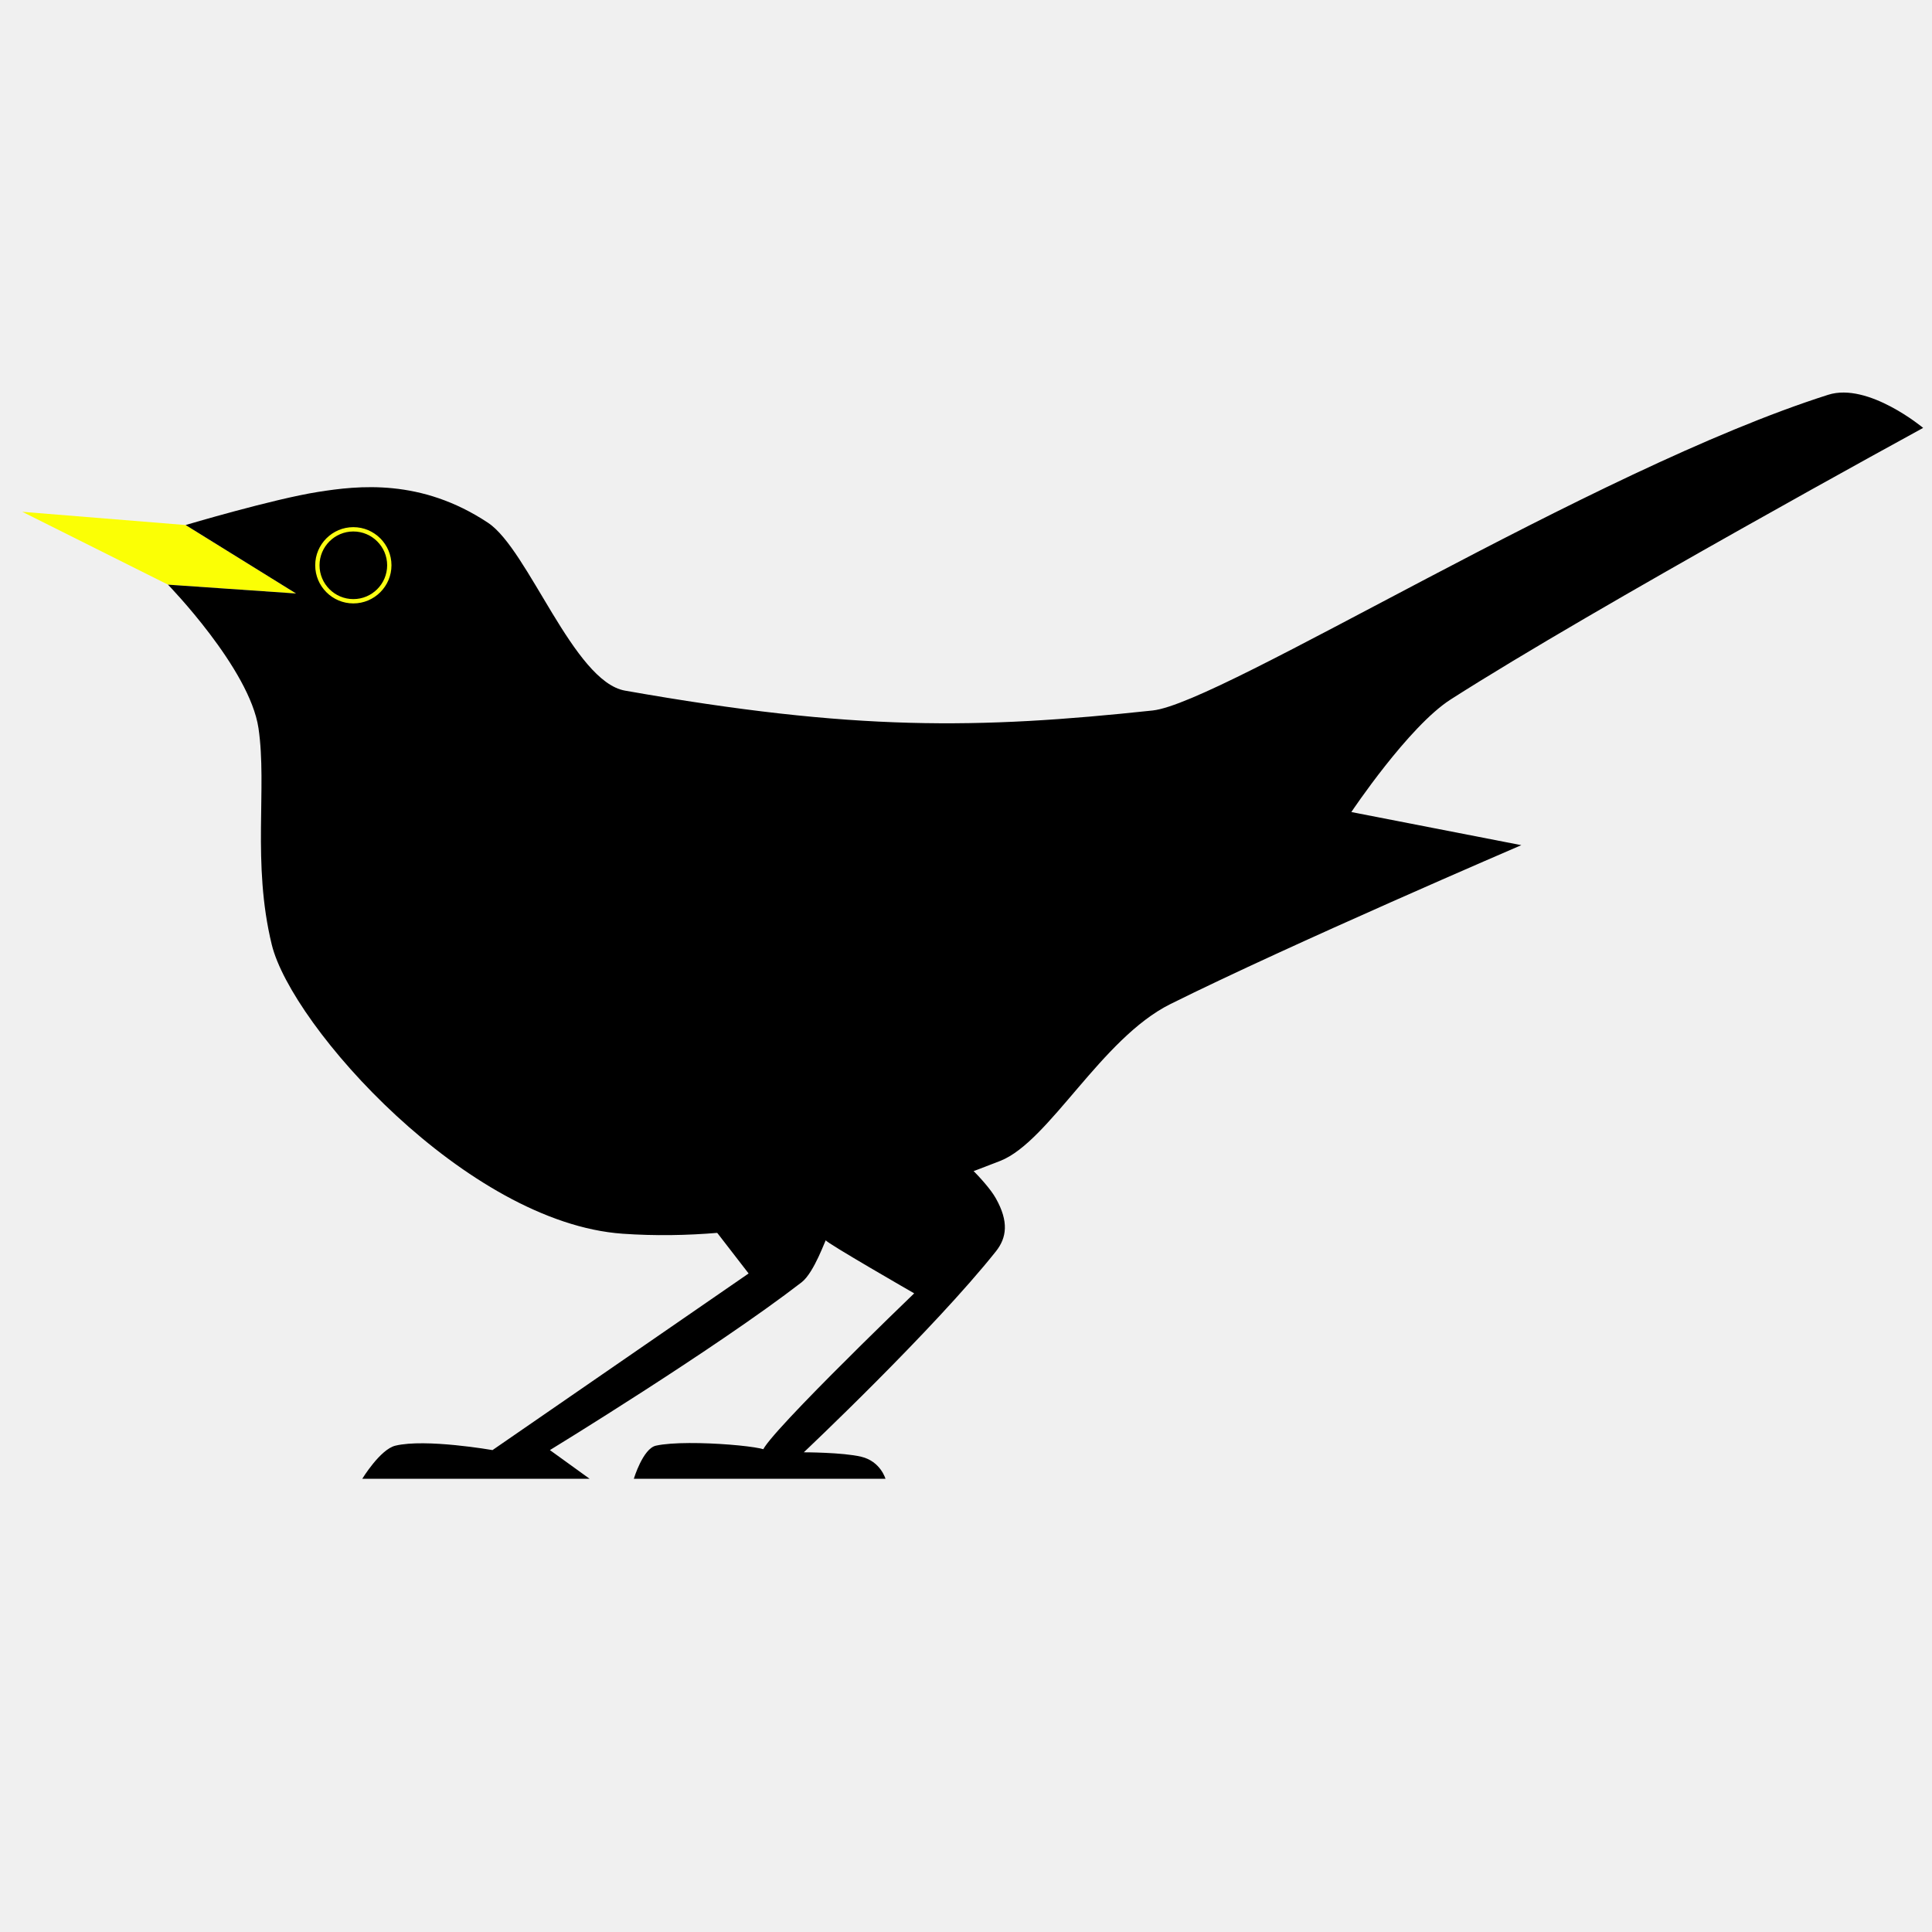
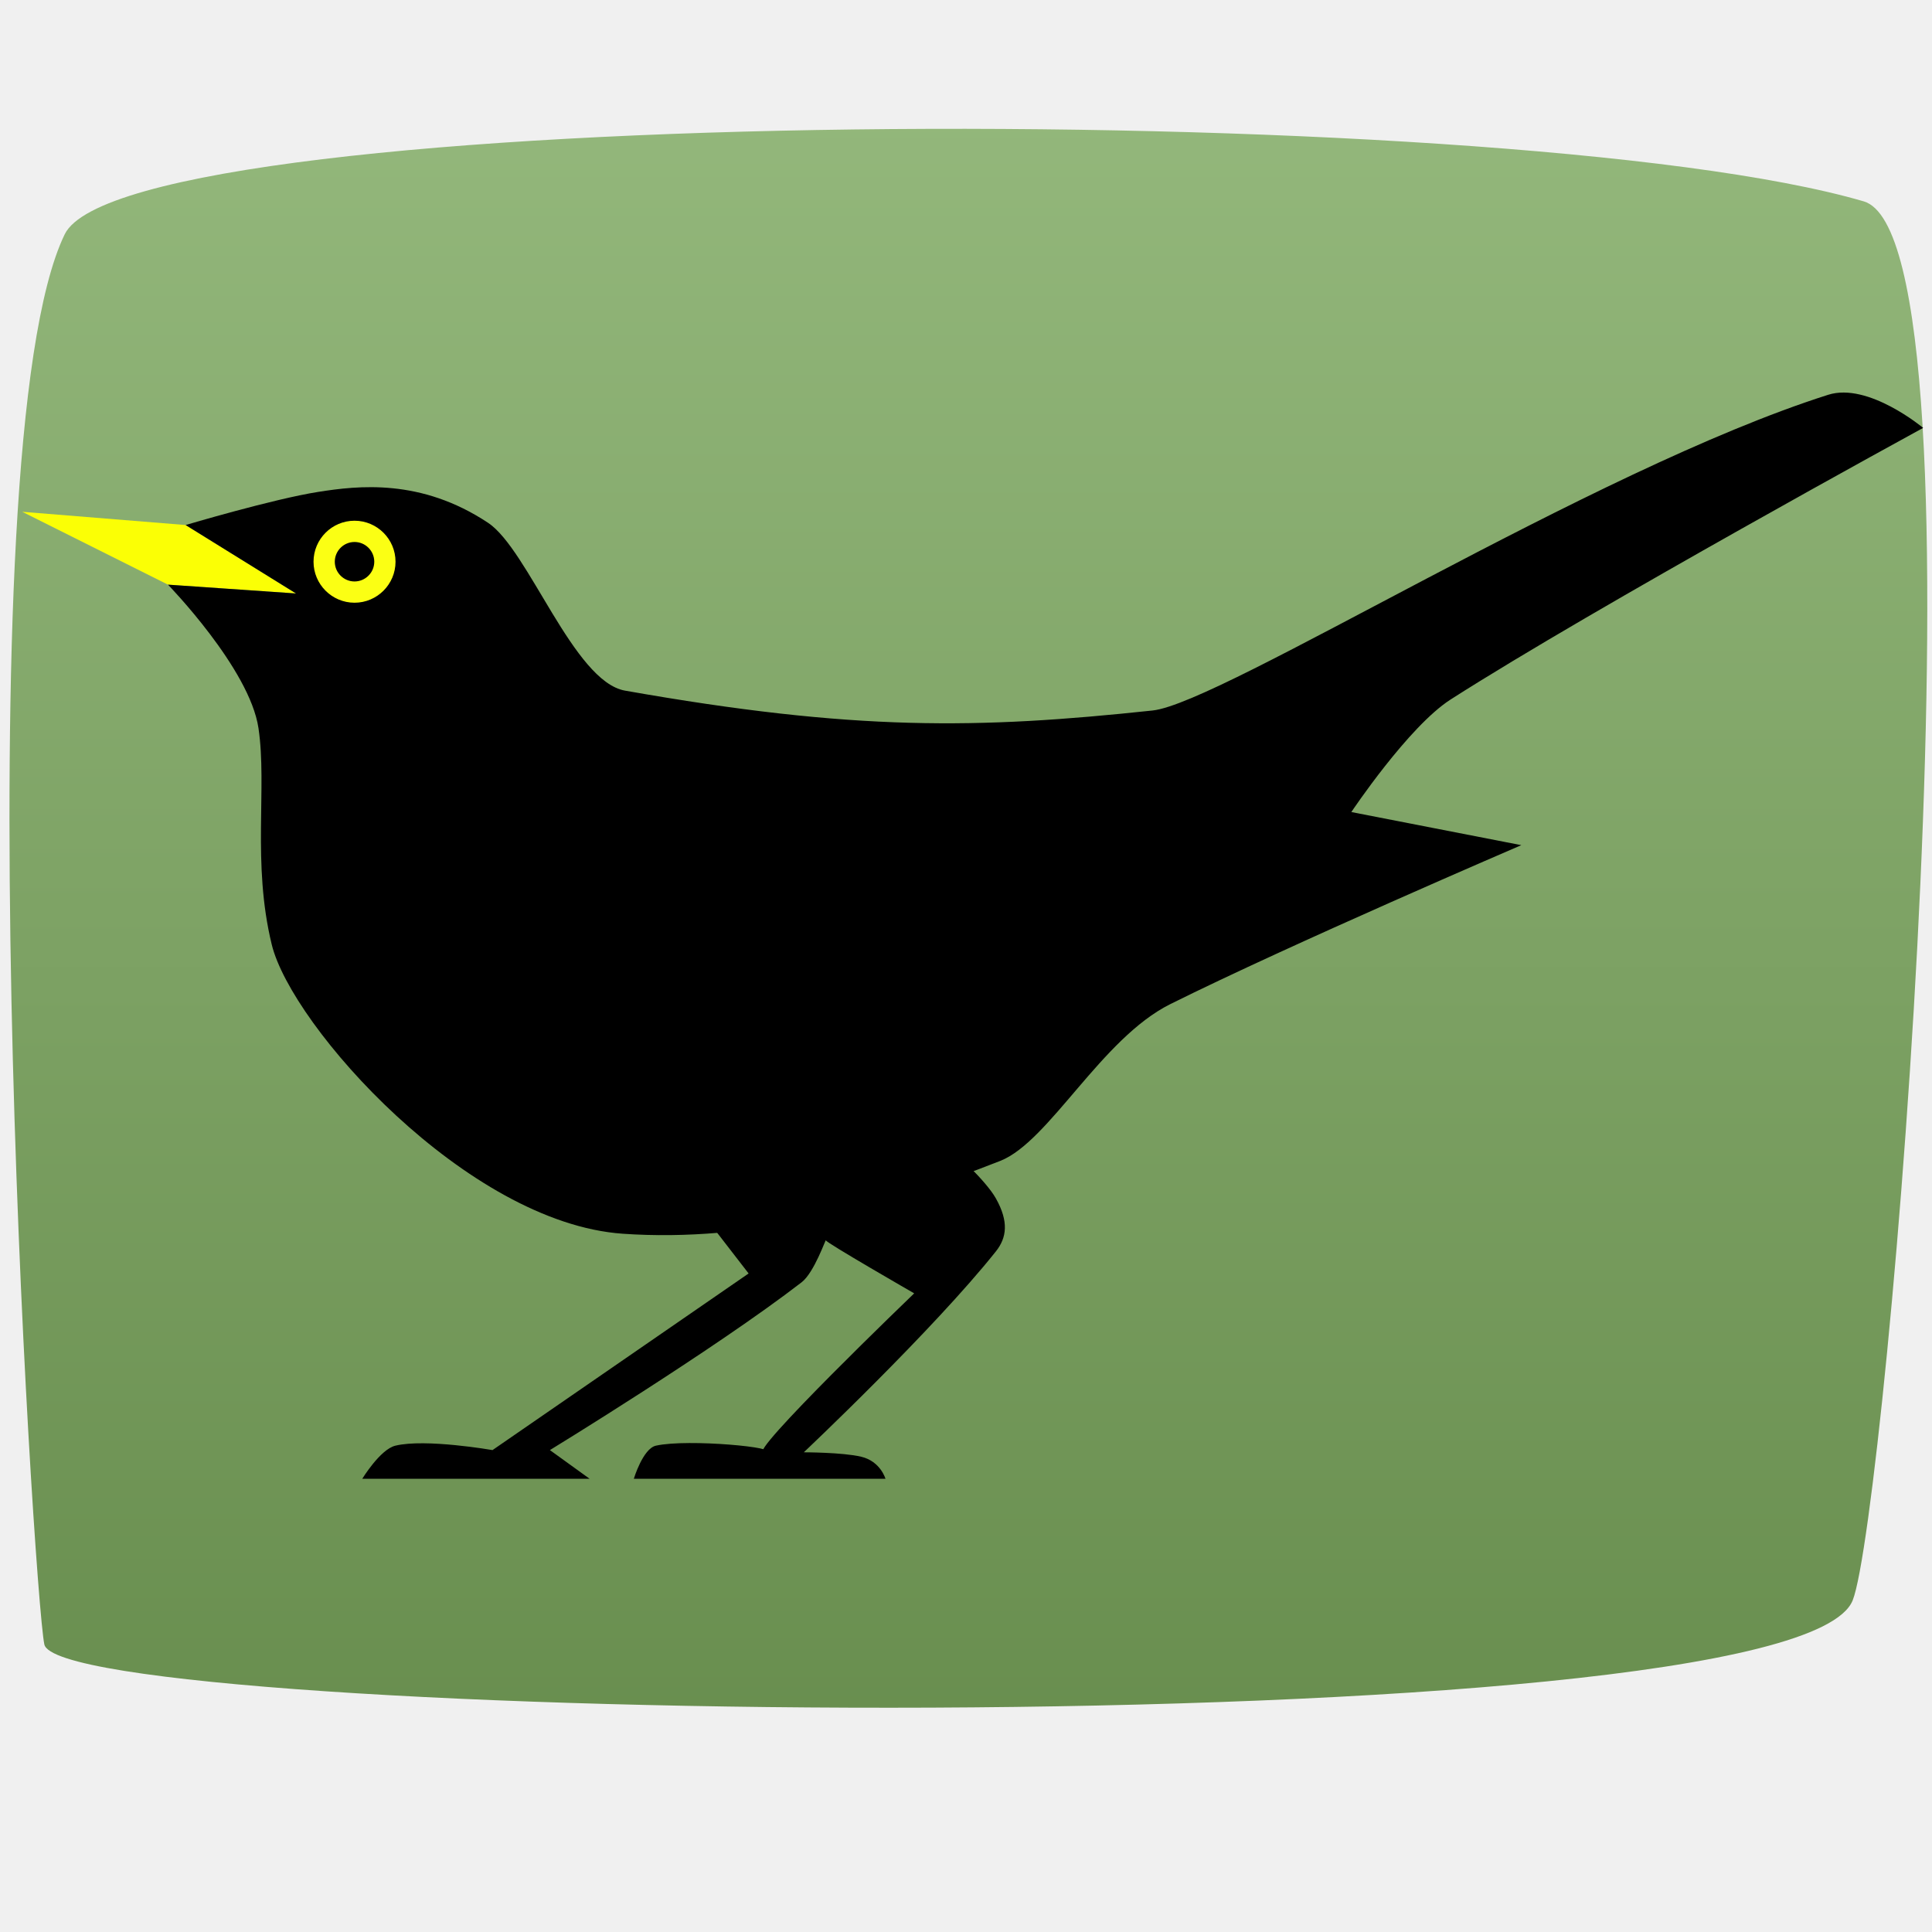
- <svg xmlns="http://www.w3.org/2000/svg" id="master-artboard" viewBox="0 0 256 256" version="1.1" x="0px" y="0px" style="enable-background:new 0 0 336 235.2;" width="256px" height="256px">
-   <g transform="matrix(1, 0, 0, 1, -0.000008927692, 0)">
-     <rect id="ee-background" x="0" y="0" width="256" height="256" style="fill: white; fill-opacity: 0; pointer-events: none;" />
-     <path d="M 2.948 67.815 L 22.256 77.469 L 39.224 78.639 L 24.596 69.57 L 2.948 67.815 Z" style="fill: rgb(251, 255, 5); fill-opacity: 1; stroke: rgb(0, 0, 0); stroke-opacity: 1; stroke-width: 0; paint-order: stroke;" />
-     <path d="M 39.224 78.639 L 22.256 77.469 C 22.256 77.469 33.08 88.585 34.25 96.484 C 35.42 104.383 33.373 114.329 36.006 125.153 C 38.638 135.977 61.881 162.031 82.52 163.476 C 99.461 164.662 116.747 160.054 132.545 153.822 C 139.028 151.265 145.927 137.603 155.07 133.052 C 171.015 125.115 201.585 111.989 201.585 111.989 L 179.059 107.601 C 179.059 107.601 186.636 96.254 192.223 92.681 C 211.452 80.383 254.827 56.698 254.827 56.698 C 254.827 56.698 247.561 50.622 242.248 52.31 C 210.858 62.284 161.901 93.166 152.73 94.144 C 129.539 96.616 113.252 96.893 82.812 91.511 C 75.999 90.306 70.012 72.823 64.675 69.278 C 55.772 63.363 47.436 64.348 42.149 65.182 C 36.192 66.121 24.596 69.57 24.596 69.57 L 39.224 78.639 Z" style="fill: rgb(0, 0, 0); fill-opacity: 1; stroke: rgb(0, 0, 0); stroke-opacity: 1; stroke-width: 0; paint-order: fill;" />
-     <g transform="matrix(0.09533267, 0, 0, 0.09533267, -15.52813, -4.318016)">
-       <g id="g-1" transform="matrix(1, 0, 0, 1, 0, 0)">
-         <g id="g-2">
-           <g>
-             <path class="st0" d="M654,884c-29.2,0-53-23.8-53-53s23.8-53,53-53s53,23.8,53,53S683.2,884,654,884z M654,784     c-25.9,0-47,21.1-47,47s21.1,47,47,47s47-21.1,47-47S679.9,784,654,784z" style="fill: rgb(251, 255, 20); stroke: rgb(143, 143, 0); stroke-opacity: 1; stroke-width: 0; paint-order: fill;" />
-           </g>
-         </g>
-       </g>
+ <svg xmlns="http://www.w3.org/2000/svg" id="master-artboard" viewBox="0 0 256 256" version="1.1" x="0px" y="0px" style="enable-background:new 0 0 256 256;" width="256px" height="256px">
+   <defs>
+     <linearGradient id="gradient-0" gradientUnits="userSpaceOnUse" x1="128.01" y1="-0.055" x2="128.01" y2="256.212">
+       <stop offset="0" style="stop-color: #96ba7e" />
+       <stop offset="1" style="stop-color: #638949" />
+     </linearGradient>
+   </defs>
+   <g transform="matrix(1, 0, 0, 1, -2.842170943040401e-14, 0)">
+     <path id="background-green" d="M 8.573 31.049 C -5.208 59.442 4.439 211.019 5.874 217.889 C 8.018 228.156 237.485 231.914 245.486 212.063 C 249.915 201.073 264.485 31.801 246.951 26.68 C 199.394 12.793 16.991 13.707 8.573 31.049 Z" style="fill: url(#gradient-0); fill-opacity: 1; stroke: rgb(0, 0, 0); stroke-opacity: 0; stroke-width: 0; paint-order: fill;" />
+     <path id="beak" d="M 2.948 67.815 L 22.256 77.469 L 39.224 78.639 L 24.596 69.57 L 2.948 67.815 Z" style="fill: rgb(251, 255, 5); fill-opacity: 1; stroke: rgb(0, 0, 0); stroke-opacity: 0; stroke-width: 0; paint-order: stroke;" />
+     <path id="body" d="M 39.224 78.639 L 22.256 77.469 C 22.256 77.469 33.08 88.585 34.25 96.484 C 35.42 104.383 33.373 114.329 36.006 125.153 C 38.638 135.977 61.881 162.031 82.52 163.476 C 99.461 164.662 116.747 160.054 132.545 153.822 C 139.028 151.265 145.927 137.603 155.07 133.052 C 171.015 125.115 201.585 111.989 201.585 111.989 L 179.059 107.601 C 179.059 107.601 186.636 96.254 192.223 92.681 C 211.452 80.383 254.827 56.698 254.827 56.698 C 254.827 56.698 247.561 50.622 242.248 52.31 C 210.858 62.284 161.901 93.166 152.73 94.144 C 129.539 96.616 113.252 96.893 82.812 91.511 C 75.999 90.306 70.012 72.823 64.675 69.278 C 55.772 63.363 47.436 64.348 42.149 65.182 C 36.192 66.121 24.596 69.57 24.596 69.57 L 39.224 78.639 Z" style="fill: rgb(0, 0, 0); fill-opacity: 1; stroke: rgb(0, 0, 0); stroke-opacity: 0; stroke-width: 0; paint-order: fill;" />
+     <g transform="matrix(0.08048123, 0, 0, 0.08048123, -5.657849, 7.551272)">
+       <path id="eye" class="st0" d="M654,884c-29.2,0-53-23.8-53-53s23.8-53,53-53s53,23.8,53,53S683.2,884,654,884z M654,784     c-25.9,0-47,21.1-47,47s21.1,47,47,47s47-21.1,47-47S679.9,784,654,784z" style="fill: rgb(251, 255, 20); stroke: rgb(251, 255, 20); stroke-opacity: 1; stroke-width: 29; paint-order: fill;" />
    </g>
-     <path d="M 94.222 162.306 L 99.195 168.742 L 65.26 192.145 C 65.26 192.145 56.392 190.592 52.388 191.56 C 50.377 192.046 48 195.948 48 195.948 L 78.132 195.948 L 72.866 192.145 C 72.866 192.145 94.731 178.776 106.216 169.912 C 107.911 168.604 109.434 164.061 109.434 164.354 C 109.434 164.646 121.135 171.375 121.135 171.375 C 121.135 171.375 98.61 193.023 101.243 192.438 C 103.875 191.853 91.196 190.602 86.908 191.56 C 85.192 191.944 83.983 195.948 83.983 195.948 L 117.332 195.948 C 117.332 195.948 116.675 193.63 114.114 193.023 C 111.646 192.437 106.508 192.438 106.508 192.438 C 106.508 192.438 123.586 176.333 131.96 165.817 C 133.417 163.986 133.678 161.857 131.96 158.796 C 130.608 156.388 126.401 152.652 126.401 152.652 L 94.222 162.306 Z" style="fill: rgb(0, 0, 0); fill-opacity: 1; stroke: rgb(255, 247, 25); stroke-opacity: 1; stroke-width: 0; paint-order: stroke;" />
-     <path d="M 88.663 201.799" style="fill: rgb(0, 0, 0); fill-opacity: 1; stroke: rgb(255, 247, 25); stroke-opacity: 1; stroke-width: 0; paint-order: fill;" />
-     <path d="M 27.814 80.979" style="fill: rgb(251, 255, 5); fill-opacity: 1; stroke: rgb(0, 0, 0); stroke-opacity: 1; stroke-width: 0; paint-order: fill;" />
-     <path d="M 44.197 102.335" style="fill: rgb(251, 255, 5); fill-opacity: 1; stroke: rgb(0, 0, 0); stroke-opacity: 1; stroke-width: 0; paint-order: fill;" />
+     <path id="legs" d="M 94.222 162.306 L 99.195 168.742 L 65.26 192.145 C 65.26 192.145 56.392 190.592 52.388 191.56 C 50.377 192.046 48 195.948 48 195.948 L 78.132 195.948 L 72.866 192.145 C 72.866 192.145 94.731 178.776 106.216 169.912 C 107.911 168.604 109.434 164.061 109.434 164.354 C 109.434 164.646 121.135 171.375 121.135 171.375 C 121.135 171.375 98.61 193.023 101.243 192.438 C 103.875 191.853 91.196 190.602 86.908 191.56 C 85.192 191.944 83.983 195.948 83.983 195.948 L 117.332 195.948 C 117.332 195.948 116.675 193.63 114.114 193.023 C 111.646 192.437 106.508 192.438 106.508 192.438 C 106.508 192.438 123.586 176.333 131.96 165.817 C 133.417 163.986 133.678 161.857 131.96 158.796 C 130.608 156.388 126.401 152.652 126.401 152.652 L 94.222 162.306 Z" style="fill: rgb(0, 0, 0); fill-opacity: 1; stroke: rgb(0, 0, 0); stroke-opacity: 0; stroke-width: 0; paint-order: stroke;" />
  </g>
</svg>
